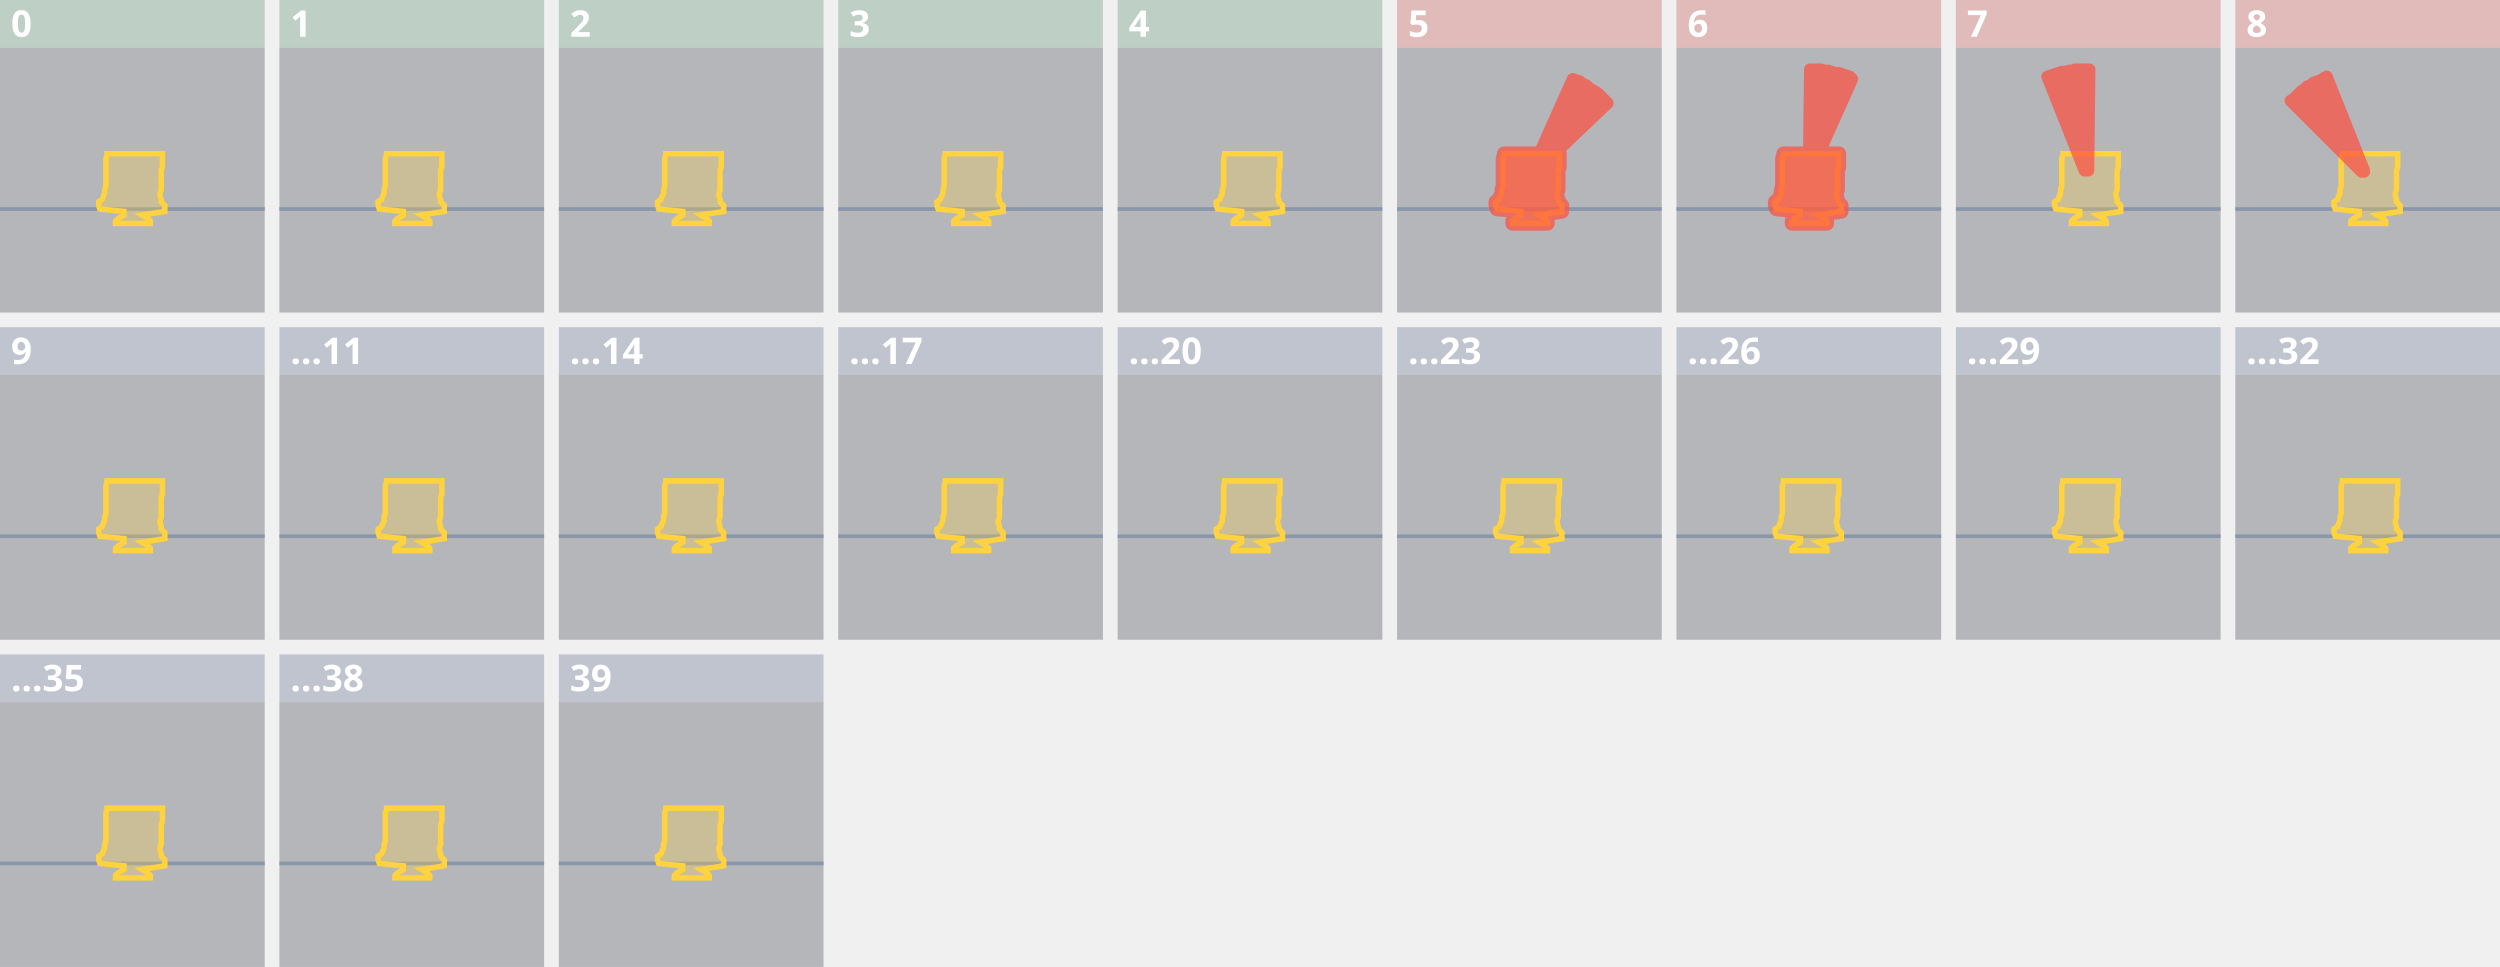
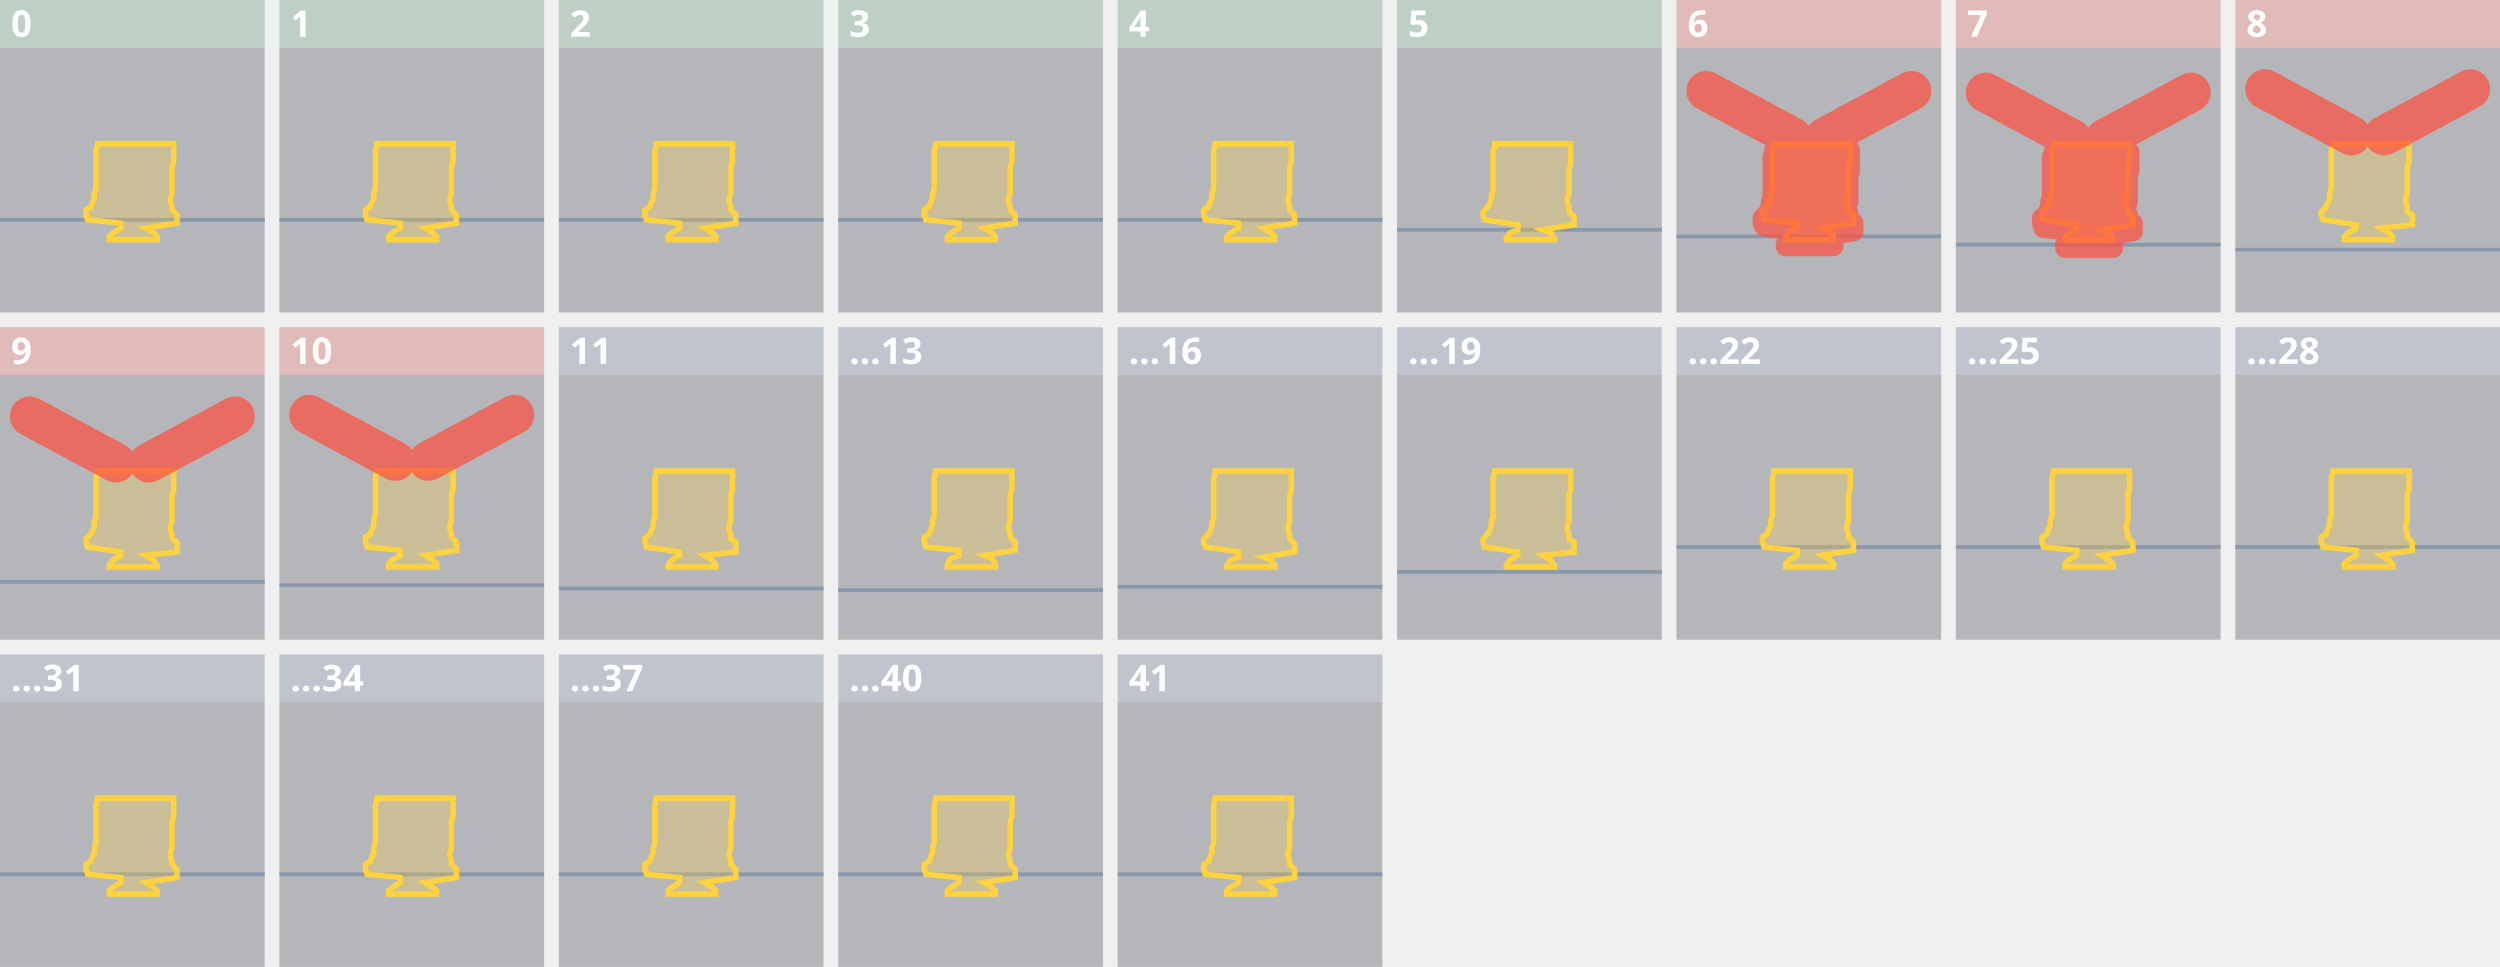
<svg xmlns="http://www.w3.org/2000/svg" viewBox="0 0 680 263" width="680" height="263">
-   <style>text{font:bold 10px sans-serif;fill:#ffffff}.k{fill:#1b2230}.g{stroke:#8a96aa;stroke-width:3.06}use{stroke-width:4.58;fill-opacity:.28}.u{stroke:#ffd23f;fill:#ffd23f}.v{stroke:#4ade80;fill:#4ade80;fill-opacity:.6}.a{stroke:#e879f9;fill:#e879f9}.o{stroke:#22d3ee;fill:#22d3ee;fill-opacity:.5}.H{color:#ff4d3d;fill:#ff4d3d;opacity:.7}.G{color:#3b9cff;fill:#3b9cff;opacity:.75}.S{color:#ffa630;fill:#ffa630;opacity:.75}.T{color:#ffa630;fill:none;stroke:#ffa630;stroke-width:6.11;stroke-dasharray:12.2}.P{color:#c49bff;fill:none;stroke:#c49bff;stroke-width:3.06;stroke-dasharray:9.2}</style>
+   <style>text{font:bold 10px sans-serif;fill:#ffffff}.k{fill:#1b2230}.g{stroke:#8a96aa;stroke-width:2.22}use{stroke-width:3.33;fill-opacity:.28}.u{stroke:#ffd23f;fill:#ffd23f}.v{stroke:#4ade80;fill:#4ade80;fill-opacity:.6}.a{stroke:#e879f9;fill:#e879f9}.o{stroke:#22d3ee;fill:#22d3ee;fill-opacity:.5}.H{color:#ff4d3d;fill:#ff4d3d;opacity:.7}.G{color:#3b9cff;fill:#3b9cff;opacity:.75}.S{color:#ffa630;fill:#ffa630;opacity:.75}.T{color:#ffa630;fill:none;stroke:#ffa630;stroke-width:4.44;stroke-dasharray:8.9}.P{color:#c49bff;fill:none;stroke:#c49bff;stroke-width:2.22;stroke-dasharray:6.7}</style>
  <defs>
    <path id="b0" d="M-21 -22L25 -22L25 -21L25 -18L25 -16L25 -13L25 -11L24 -8L24 -5L24 -3L24 0L24 2L24 5L24 8L23 11L23 13L24 16L24 18L27 21L27 24L27 26L8 29L13 32L15 34L15 36L-14 36L-14 34L-12 32L-7 29L-7 26L-27 24L-28 21L-28 18L-25 16L-24 13L-23 11L-23 8L-22 5L-22 2L-22 0L-22 -3L-22 -5L-22 -8L-22 -11L-22 -13L-22 -16L-22 -18L-21 -21Z" />
-     <rect id="K" x="-110" y="-110" width="220" height="220" class="k" />
+     <path id="b1" d="M-21 -22L25 -22L25 -20L25 -18L25 -15L25 -13L25 -10L24 -7L24 -5L24 -2L24 0L24 3L24 6L24 9L23 11L23 14L24 16L24 19L27 22L27 24L27 27L8 30L13 32L15 35L15 36L-14 36L-14 35L-12 32L-7 30L-7 27L-27 24L-28 22L-28 19L-25 16L-24 14L-23 11L-23 9L-22 6L-22 3L-22 0L-22 -2L-22 -5L-22 -7L-22 -10L-22 -13L-22 -15L-22 -18L-21 -20Z" />
+     <path id="b2" d="M-21 -22L25 -22L25 -21L25 -19L25 -16L25 -13L25 -11L24 -8L24 -5L24 -3L24 0L24 2L24 5L24 8L23 11L23 13L24 16L24 18L27 21L27 24L27 26L8 29L13 31L15 34L15 36L-14 36L-14 34L-12 31L-7 29L-7 26L-27 24L-28 21L-28 18L-25 16L-24 13L-23 11L-23 8L-22 5L-22 2L-22 0L-22 -3L-22 -5L-22 -8L-22 -11L-22 -13L-22 -16L-22 -19L-21 -21Z" />
+     <path id="b3" d="M-21 -22L25 -22L25 -20L25 -18L25 -15L25 -13L25 -10L24 -7L24 -5L24 -2L24 1L24 3L24 6L24 9L23 11L23 14L24 17L24 19L27 22L27 24L27 27L8 30L13 32L15 35L15 36L-14 36L-14 35L-12 32L-7 30L-7 27L-27 24L-28 22L-28 19L-25 17L-24 14L-23 11L-23 9L-22 6L-22 3L-22 1L-22 -2L-22 -5L-22 -7L-22 -10L-22 -13L-22 -15L-22 -18L-21 -20Z" />
+     <path id="b4" d="M-21 -22L25 -22L25 -21L25 -18L25 -16L25 -13L25 -10L24 -8L24 -5L24 -3L24 0L24 3L24 5L24 8L23 11L23 13L24 16L24 19L27 21L27 24L27 27L8 29L13 32L15 34L15 36L-14 36L-14 34L-12 32L-7 29L-7 27L-27 24L-28 21L-28 19L-25 16L-24 13L-23 11L-23 8L-22 5L-22 3L-22 0L-22 -3L-22 -5L-22 -8L-22 -10L-22 -13L-22 -16L-22 -18L-21 -21Z" />
+     <path id="b5" d="M-21 -22L25 -22L25 -21L25 -18L25 -16L25 -13L25 -10L24 -8L24 -5L24 -2L24 0L24 3L24 6L24 8L23 11L23 14L24 16L24 19L27 21L27 24L27 27L8 29L13 32L15 35L15 36L-14 36L-14 35L-12 32L-7 29L-7 27L-27 24L-28 21L-28 19L-25 16L-24 14L-23 11L-23 8L-22 6L-22 3L-22 0L-22 -2L-22 -5L-22 -8L-22 -10L-22 -13L-22 -16L-22 -18L-21 -21Z" />
+     <path id="b6" d="M-21 -22L25 -22L25 -21L25 -18L25 -15L25 -13L25 -10L24 -8L24 -5L24 -2L24 0L24 3L24 6L24 8L23 11L23 14L24 16L24 19L27 21L27 24L27 27L8 29L13 32L15 35L15 36L-14 36L-14 35L-12 32L-7 29L-7 27L-27 24L-28 21L-28 19L-25 16L-24 14L-23 11L-23 8L-22 6L-22 3L-22 0L-22 -2L-22 -5L-22 -8L-22 -10L-22 -13L-22 -15L-22 -18L-21 -21Z" />
+     <rect id="K" x="-80" y="-80" width="160" height="160" class="k" />
    <rect id="Ls" width="72" height="13" fill="#3f7d5a" />
    <rect id="La" width="72" height="13" fill="#b8332b" />
    <rect id="Le" width="72" height="13" fill="#46557a" />
  </defs>
  <use href="#Ls" x="0" y="0" />
  <text x="3" y="10">0</text>
-   <svg x="0" y="13" width="72" height="72" viewBox="-110 -110 220 220">
+   <svg x="0" y="13" width="72" height="72" viewBox="-80 -80 160 160">
    <use href="#K" />
-     <line x1="-110" y1="24" x2="110" y2="24" class="g" />
+     <line x1="-80" y1="24" x2="80" y2="24" class="g" />
    <use href="#b0" class="u" />
  </svg>
  <use href="#Ls" x="76" y="0" />
  <text x="79" y="10">1</text>
-   <svg x="76" y="13" width="72" height="72" viewBox="-110 -110 220 220">
+   <svg x="76" y="13" width="72" height="72" viewBox="-80 -80 160 160">
    <use href="#K" />
-     <line x1="-110" y1="24" x2="110" y2="24" class="g" />
+     <line x1="-80" y1="24" x2="80" y2="24" class="g" />
    <use href="#b0" class="u" />
  </svg>
  <use href="#Ls" x="152" y="0" />
  <text x="155" y="10">2</text>
-   <svg x="152" y="13" width="72" height="72" viewBox="-110 -110 220 220">
+   <svg x="152" y="13" width="72" height="72" viewBox="-80 -80 160 160">
    <use href="#K" />
-     <line x1="-110" y1="24" x2="110" y2="24" class="g" />
+     <line x1="-80" y1="24" x2="80" y2="24" class="g" />
    <use href="#b0" class="u" />
  </svg>
  <use href="#Ls" x="228" y="0" />
  <text x="231" y="10">3</text>
-   <svg x="228" y="13" width="72" height="72" viewBox="-110 -110 220 220">
+   <svg x="228" y="13" width="72" height="72" viewBox="-80 -80 160 160">
    <use href="#K" />
-     <line x1="-110" y1="24" x2="110" y2="24" class="g" />
+     <line x1="-80" y1="24" x2="80" y2="24" class="g" />
    <use href="#b0" class="u" />
  </svg>
  <use href="#Ls" x="304" y="0" />
  <text x="307" y="10">4</text>
-   <svg x="304" y="13" width="72" height="72" viewBox="-110 -110 220 220">
+   <svg x="304" y="13" width="72" height="72" viewBox="-80 -80 160 160">
    <use href="#K" />
-     <line x1="-110" y1="24" x2="110" y2="24" class="g" />
+     <line x1="-80" y1="24" x2="80" y2="24" class="g" />
    <use href="#b0" class="u" />
  </svg>
-   <use href="#La" x="380" y="0" />
+   <use href="#Ls" x="380" y="0" />
  <text x="383" y="10">5</text>
-   <svg x="380" y="13" width="72" height="72" viewBox="-110 -110 220 220">
+   <svg x="380" y="13" width="72" height="72" viewBox="-80 -80 160 160">
    <use href="#K" />
-     <line x1="-110" y1="24" x2="110" y2="24" class="g" />
-     <use href="#b0" class="u" />
-     <g class="H">
-       <path d="M36 -84L39 -83L42 -82L44 -80L47 -79L49 -77L52 -75L54 -74L57 -72L59 -70L61 -68L63 -66L65 -64L4 -6L4 -6L4 -7L4 -7L3 -7L3 -7L3 -7L3 -7L3 -7L3 -7L2 -8L2 -8L2 -8Z" stroke="currentColor" stroke-width="10" stroke-linejoin="round" />
-       <path d="M-21 -22L25 -22L25 -21L25 -18L25 -16L25 -13L25 -11L24 -8L24 -5L24 -3L24 0L24 2L24 5L24 8L23 11L23 13L24 16L24 18L27 21L27 24L27 26L8 29L13 32L15 34L15 36L-14 36L-14 34L-12 32L-7 29L-7 26L-27 24L-28 21L-28 18L-25 16L-24 13L-23 11L-23 8L-22 5L-22 2L-22 0L-22 -3L-22 -5L-22 -8L-22 -11L-22 -13L-22 -16L-22 -18L-21 -21Z" stroke="currentColor" stroke-width="12" stroke-linejoin="round" />
-     </g>
+     <line x1="-80" y1="30" x2="80" y2="30" class="g" />
+     <use href="#b1" class="u" />
  </svg>
  <use href="#La" x="456" y="0" />
  <text x="459" y="10">6</text>
-   <svg x="456" y="13" width="72" height="72" viewBox="-110 -110 220 220">
+   <svg x="456" y="13" width="72" height="72" viewBox="-80 -80 160 160">
    <use href="#K" />
-     <line x1="-110" y1="24" x2="110" y2="24" class="g" />
-     <use href="#b0" class="u" />
+     <line x1="-80" y1="34" x2="80" y2="34" class="g" />
+     <use href="#b2" class="u" />
    <g class="H">
-       <path d="M1 -92L4 -92L7 -92L10 -92L13 -91L16 -91L19 -90L22 -89L25 -89L28 -88L31 -87L34 -86L36 -84L2 -8L2 -8L2 -8L1 -8L1 -8L1 -8L1 -8L1 -8L1 -8L0 -8L0 -8L0 -8L0 -8Z" stroke="currentColor" stroke-width="10" stroke-linejoin="round" />
-       <path d="M-21 -22L25 -22L25 -21L25 -18L25 -16L25 -13L25 -11L24 -8L24 -5L24 -3L24 0L24 2L24 5L24 8L23 11L23 13L24 16L24 18L27 21L27 24L27 26L8 29L13 32L15 34L15 36L-14 36L-14 34L-12 32L-7 29L-7 26L-27 24L-28 21L-28 18L-25 16L-24 13L-23 11L-23 8L-22 5L-22 2L-22 0L-22 -3L-22 -5L-22 -8L-22 -11L-22 -13L-22 -16L-22 -18L-21 -21Z" stroke="currentColor" stroke-width="12" stroke-linejoin="round" />
+       <line x1="-10" y1="-26" x2="-62" y2="-54" stroke="currentColor" stroke-width="24" stroke-linecap="round" />
+       <line x1="10" y1="-26" x2="62" y2="-54" stroke="currentColor" stroke-width="24" stroke-linecap="round" />
+       <path d="M-21 -18L25 -18L25 -16L25 -14L25 -11L25 -9L25 -6L24 -3L24 -1L24 2L24 4L24 7L24 10L24 13L23 15L23 18L24 20L24 23L27 26L27 28L27 31L8 34L13 36L15 39L15 40L-14 40L-14 39L-12 36L-7 34L-7 31L-27 28L-28 26L-28 23L-25 20L-24 18L-23 15L-23 13L-22 10L-22 7L-22 4L-22 2L-22 -1L-22 -3L-22 -6L-22 -9L-22 -11L-22 -14L-21 -16Z" stroke="currentColor" stroke-width="12" stroke-linejoin="round" />
    </g>
  </svg>
  <use href="#La" x="532" y="0" />
  <text x="535" y="10">7</text>
-   <svg x="532" y="13" width="72" height="72" viewBox="-110 -110 220 220">
+   <svg x="532" y="13" width="72" height="72" viewBox="-80 -80 160 160">
    <use href="#K" />
-     <line x1="-110" y1="24" x2="110" y2="24" class="g" />
-     <use href="#b0" class="u" />
+     <line x1="-80" y1="39" x2="80" y2="39" class="g" />
+     <use href="#b3" class="u" />
    <g class="H">
-       <path d="M-34 -86L-31 -87L-28 -88L-25 -89L-22 -90L-19 -90L-16 -91L-13 -91L-11 -92L-8 -92L-5 -92L-2 -92L1 -92L0 -8L0 -8L-1 -8L-1 -8L-1 -8L-1 -8L-1 -8L-2 -8L-2 -8L-2 -8L-2 -8L-2 -8L-3 -8Z" stroke="currentColor" stroke-width="10" stroke-linejoin="round" />
+       <line x1="-10" y1="-25" x2="-62" y2="-53" stroke="currentColor" stroke-width="24" stroke-linecap="round" />
+       <line x1="10" y1="-25" x2="62" y2="-53" stroke="currentColor" stroke-width="24" stroke-linecap="round" />
+       <path d="M-21 -17L25 -17L25 -16L25 -14L25 -11L25 -8L25 -6L24 -3L24 0L24 2L24 5L24 7L24 10L24 13L23 16L23 18L24 21L24 23L27 26L27 29L27 31L8 34L13 36L15 39L15 41L-14 41L-14 39L-12 36L-7 34L-7 31L-27 29L-28 26L-28 23L-25 21L-24 18L-23 16L-23 13L-22 10L-22 7L-22 5L-22 2L-22 0L-22 -3L-22 -6L-22 -8L-22 -11L-22 -14L-21 -16Z" stroke="currentColor" stroke-width="12" stroke-linejoin="round" />
    </g>
  </svg>
  <use href="#La" x="608" y="0" />
  <text x="611" y="10">8</text>
-   <svg x="608" y="13" width="72" height="72" viewBox="-110 -110 220 220">
+   <svg x="608" y="13" width="72" height="72" viewBox="-80 -80 160 160">
    <use href="#K" />
-     <line x1="-110" y1="24" x2="110" y2="24" class="g" />
+     <line x1="-80" y1="42" x2="80" y2="42" class="g" />
+     <use href="#b4" class="u" />
+     <g class="H">
+       <line x1="-10" y1="-27" x2="-62" y2="-55" stroke="currentColor" stroke-width="24" stroke-linecap="round" />
+       <line x1="10" y1="-27" x2="62" y2="-55" stroke="currentColor" stroke-width="24" stroke-linecap="round" />
+     </g>
+   </svg>
+   <use href="#La" x="0" y="89" />
+   <text x="3" y="99">9</text>
+   <svg x="0" y="102" width="72" height="72" viewBox="-80 -80 160 160">
+     <use href="#K" />
+     <line x1="-80" y1="45" x2="80" y2="45" class="g" />
+     <use href="#b5" class="u" />
+     <g class="H">
+       <line x1="-10" y1="-27" x2="-62" y2="-55" stroke="currentColor" stroke-width="24" stroke-linecap="round" />
+       <line x1="10" y1="-27" x2="62" y2="-55" stroke="currentColor" stroke-width="24" stroke-linecap="round" />
+     </g>
+   </svg>
+   <use href="#La" x="76" y="89" />
+   <text x="79" y="99">10</text>
+   <svg x="76" y="102" width="72" height="72" viewBox="-80 -80 160 160">
+     <use href="#K" />
+     <line x1="-80" y1="47" x2="80" y2="47" class="g" />
    <use href="#b0" class="u" />
    <g class="H">
-       <path d="M-64 -66L-61 -68L-59 -70L-57 -72L-55 -74L-52 -76L-50 -78L-47 -79L-45 -81L-42 -82L-39 -83L-36 -85L-34 -86L-3 -8L-3 -8L-3 -8L-3 -8L-3 -7L-4 -7L-4 -7L-4 -7L-4 -7L-4 -7L-4 -7L-4 -7L-5 -7Z" stroke="currentColor" stroke-width="10" stroke-linejoin="round" />
+       <line x1="-10" y1="-28" x2="-62" y2="-56" stroke="currentColor" stroke-width="24" stroke-linecap="round" />
+       <line x1="10" y1="-28" x2="62" y2="-56" stroke="currentColor" stroke-width="24" stroke-linecap="round" />
    </g>
  </svg>
-   <use href="#Le" x="0" y="89" />
-   <text x="3" y="99">9</text>
-   <svg x="0" y="102" width="72" height="72" viewBox="-110 -110 220 220">
+   <use href="#Le" x="152" y="89" />
+   <text x="155" y="99">11</text>
+   <svg x="152" y="102" width="72" height="72" viewBox="-80 -80 160 160">
    <use href="#K" />
-     <line x1="-110" y1="24" x2="110" y2="24" class="g" />
-     <use href="#b0" class="u" />
-   </svg>
-   <use href="#Le" x="76" y="89" />
-   <text x="79" y="99">…11</text>
-   <svg x="76" y="102" width="72" height="72" viewBox="-110 -110 220 220">
-     <use href="#K" />
-     <line x1="-110" y1="24" x2="110" y2="24" class="g" />
-     <use href="#b0" class="u" />
-   </svg>
-   <use href="#Le" x="152" y="89" />
-   <text x="155" y="99">…14</text>
-   <svg x="152" y="102" width="72" height="72" viewBox="-110 -110 220 220">
-     <use href="#K" />
-     <line x1="-110" y1="24" x2="110" y2="24" class="g" />
-     <use href="#b0" class="u" />
+     <line x1="-80" y1="49" x2="80" y2="49" class="g" />
+     <use href="#b6" class="u" />
  </svg>
  <use href="#Le" x="228" y="89" />
-   <text x="231" y="99">…17</text>
-   <svg x="228" y="102" width="72" height="72" viewBox="-110 -110 220 220">
+   <text x="231" y="99">…13</text>
+   <svg x="228" y="102" width="72" height="72" viewBox="-80 -80 160 160">
    <use href="#K" />
-     <line x1="-110" y1="24" x2="110" y2="24" class="g" />
-     <use href="#b0" class="u" />
+     <line x1="-80" y1="50" x2="80" y2="50" class="g" />
+     <use href="#b2" class="u" />
  </svg>
  <use href="#Le" x="304" y="89" />
-   <text x="307" y="99">…20</text>
-   <svg x="304" y="102" width="72" height="72" viewBox="-110 -110 220 220">
+   <text x="307" y="99">…16</text>
+   <svg x="304" y="102" width="72" height="72" viewBox="-80 -80 160 160">
    <use href="#K" />
-     <line x1="-110" y1="24" x2="110" y2="24" class="g" />
-     <use href="#b0" class="u" />
+     <line x1="-80" y1="48" x2="80" y2="48" class="g" />
+     <use href="#b1" class="u" />
  </svg>
  <use href="#Le" x="380" y="89" />
-   <text x="383" y="99">…23</text>
-   <svg x="380" y="102" width="72" height="72" viewBox="-110 -110 220 220">
+   <text x="383" y="99">…19</text>
+   <svg x="380" y="102" width="72" height="72" viewBox="-80 -80 160 160">
    <use href="#K" />
-     <line x1="-110" y1="24" x2="110" y2="24" class="g" />
-     <use href="#b0" class="u" />
+     <line x1="-80" y1="39" x2="80" y2="39" class="g" />
+     <use href="#b5" class="u" />
  </svg>
  <use href="#Le" x="456" y="89" />
-   <text x="459" y="99">…26</text>
-   <svg x="456" y="102" width="72" height="72" viewBox="-110 -110 220 220">
+   <text x="459" y="99">…22</text>
+   <svg x="456" y="102" width="72" height="72" viewBox="-80 -80 160 160">
    <use href="#K" />
-     <line x1="-110" y1="24" x2="110" y2="24" class="g" />
+     <line x1="-80" y1="24" x2="80" y2="24" class="g" />
    <use href="#b0" class="u" />
  </svg>
  <use href="#Le" x="532" y="89" />
-   <text x="535" y="99">…29</text>
-   <svg x="532" y="102" width="72" height="72" viewBox="-110 -110 220 220">
+   <text x="535" y="99">…25</text>
+   <svg x="532" y="102" width="72" height="72" viewBox="-80 -80 160 160">
    <use href="#K" />
-     <line x1="-110" y1="24" x2="110" y2="24" class="g" />
+     <line x1="-80" y1="24" x2="80" y2="24" class="g" />
    <use href="#b0" class="u" />
  </svg>
  <use href="#Le" x="608" y="89" />
-   <text x="611" y="99">…32</text>
-   <svg x="608" y="102" width="72" height="72" viewBox="-110 -110 220 220">
+   <text x="611" y="99">…28</text>
+   <svg x="608" y="102" width="72" height="72" viewBox="-80 -80 160 160">
    <use href="#K" />
-     <line x1="-110" y1="24" x2="110" y2="24" class="g" />
+     <line x1="-80" y1="24" x2="80" y2="24" class="g" />
    <use href="#b0" class="u" />
  </svg>
  <use href="#Le" x="0" y="178" />
-   <text x="3" y="188">…35</text>
-   <svg x="0" y="191" width="72" height="72" viewBox="-110 -110 220 220">
+   <text x="3" y="188">…31</text>
+   <svg x="0" y="191" width="72" height="72" viewBox="-80 -80 160 160">
    <use href="#K" />
-     <line x1="-110" y1="24" x2="110" y2="24" class="g" />
+     <line x1="-80" y1="24" x2="80" y2="24" class="g" />
    <use href="#b0" class="u" />
  </svg>
  <use href="#Le" x="76" y="178" />
-   <text x="79" y="188">…38</text>
-   <svg x="76" y="191" width="72" height="72" viewBox="-110 -110 220 220">
+   <text x="79" y="188">…34</text>
+   <svg x="76" y="191" width="72" height="72" viewBox="-80 -80 160 160">
    <use href="#K" />
-     <line x1="-110" y1="24" x2="110" y2="24" class="g" />
+     <line x1="-80" y1="24" x2="80" y2="24" class="g" />
    <use href="#b0" class="u" />
  </svg>
  <use href="#Le" x="152" y="178" />
-   <text x="155" y="188">39</text>
-   <svg x="152" y="191" width="72" height="72" viewBox="-110 -110 220 220">
+   <text x="155" y="188">…37</text>
+   <svg x="152" y="191" width="72" height="72" viewBox="-80 -80 160 160">
    <use href="#K" />
-     <line x1="-110" y1="24" x2="110" y2="24" class="g" />
+     <line x1="-80" y1="24" x2="80" y2="24" class="g" />
+     <use href="#b0" class="u" />
+   </svg>
+   <use href="#Le" x="228" y="178" />
+   <text x="231" y="188">…40</text>
+   <svg x="228" y="191" width="72" height="72" viewBox="-80 -80 160 160">
+     <use href="#K" />
+     <line x1="-80" y1="24" x2="80" y2="24" class="g" />
+     <use href="#b0" class="u" />
+   </svg>
+   <use href="#Le" x="304" y="178" />
+   <text x="307" y="188">41</text>
+   <svg x="304" y="191" width="72" height="72" viewBox="-80 -80 160 160">
+     <use href="#K" />
+     <line x1="-80" y1="24" x2="80" y2="24" class="g" />
    <use href="#b0" class="u" />
  </svg>
</svg>
